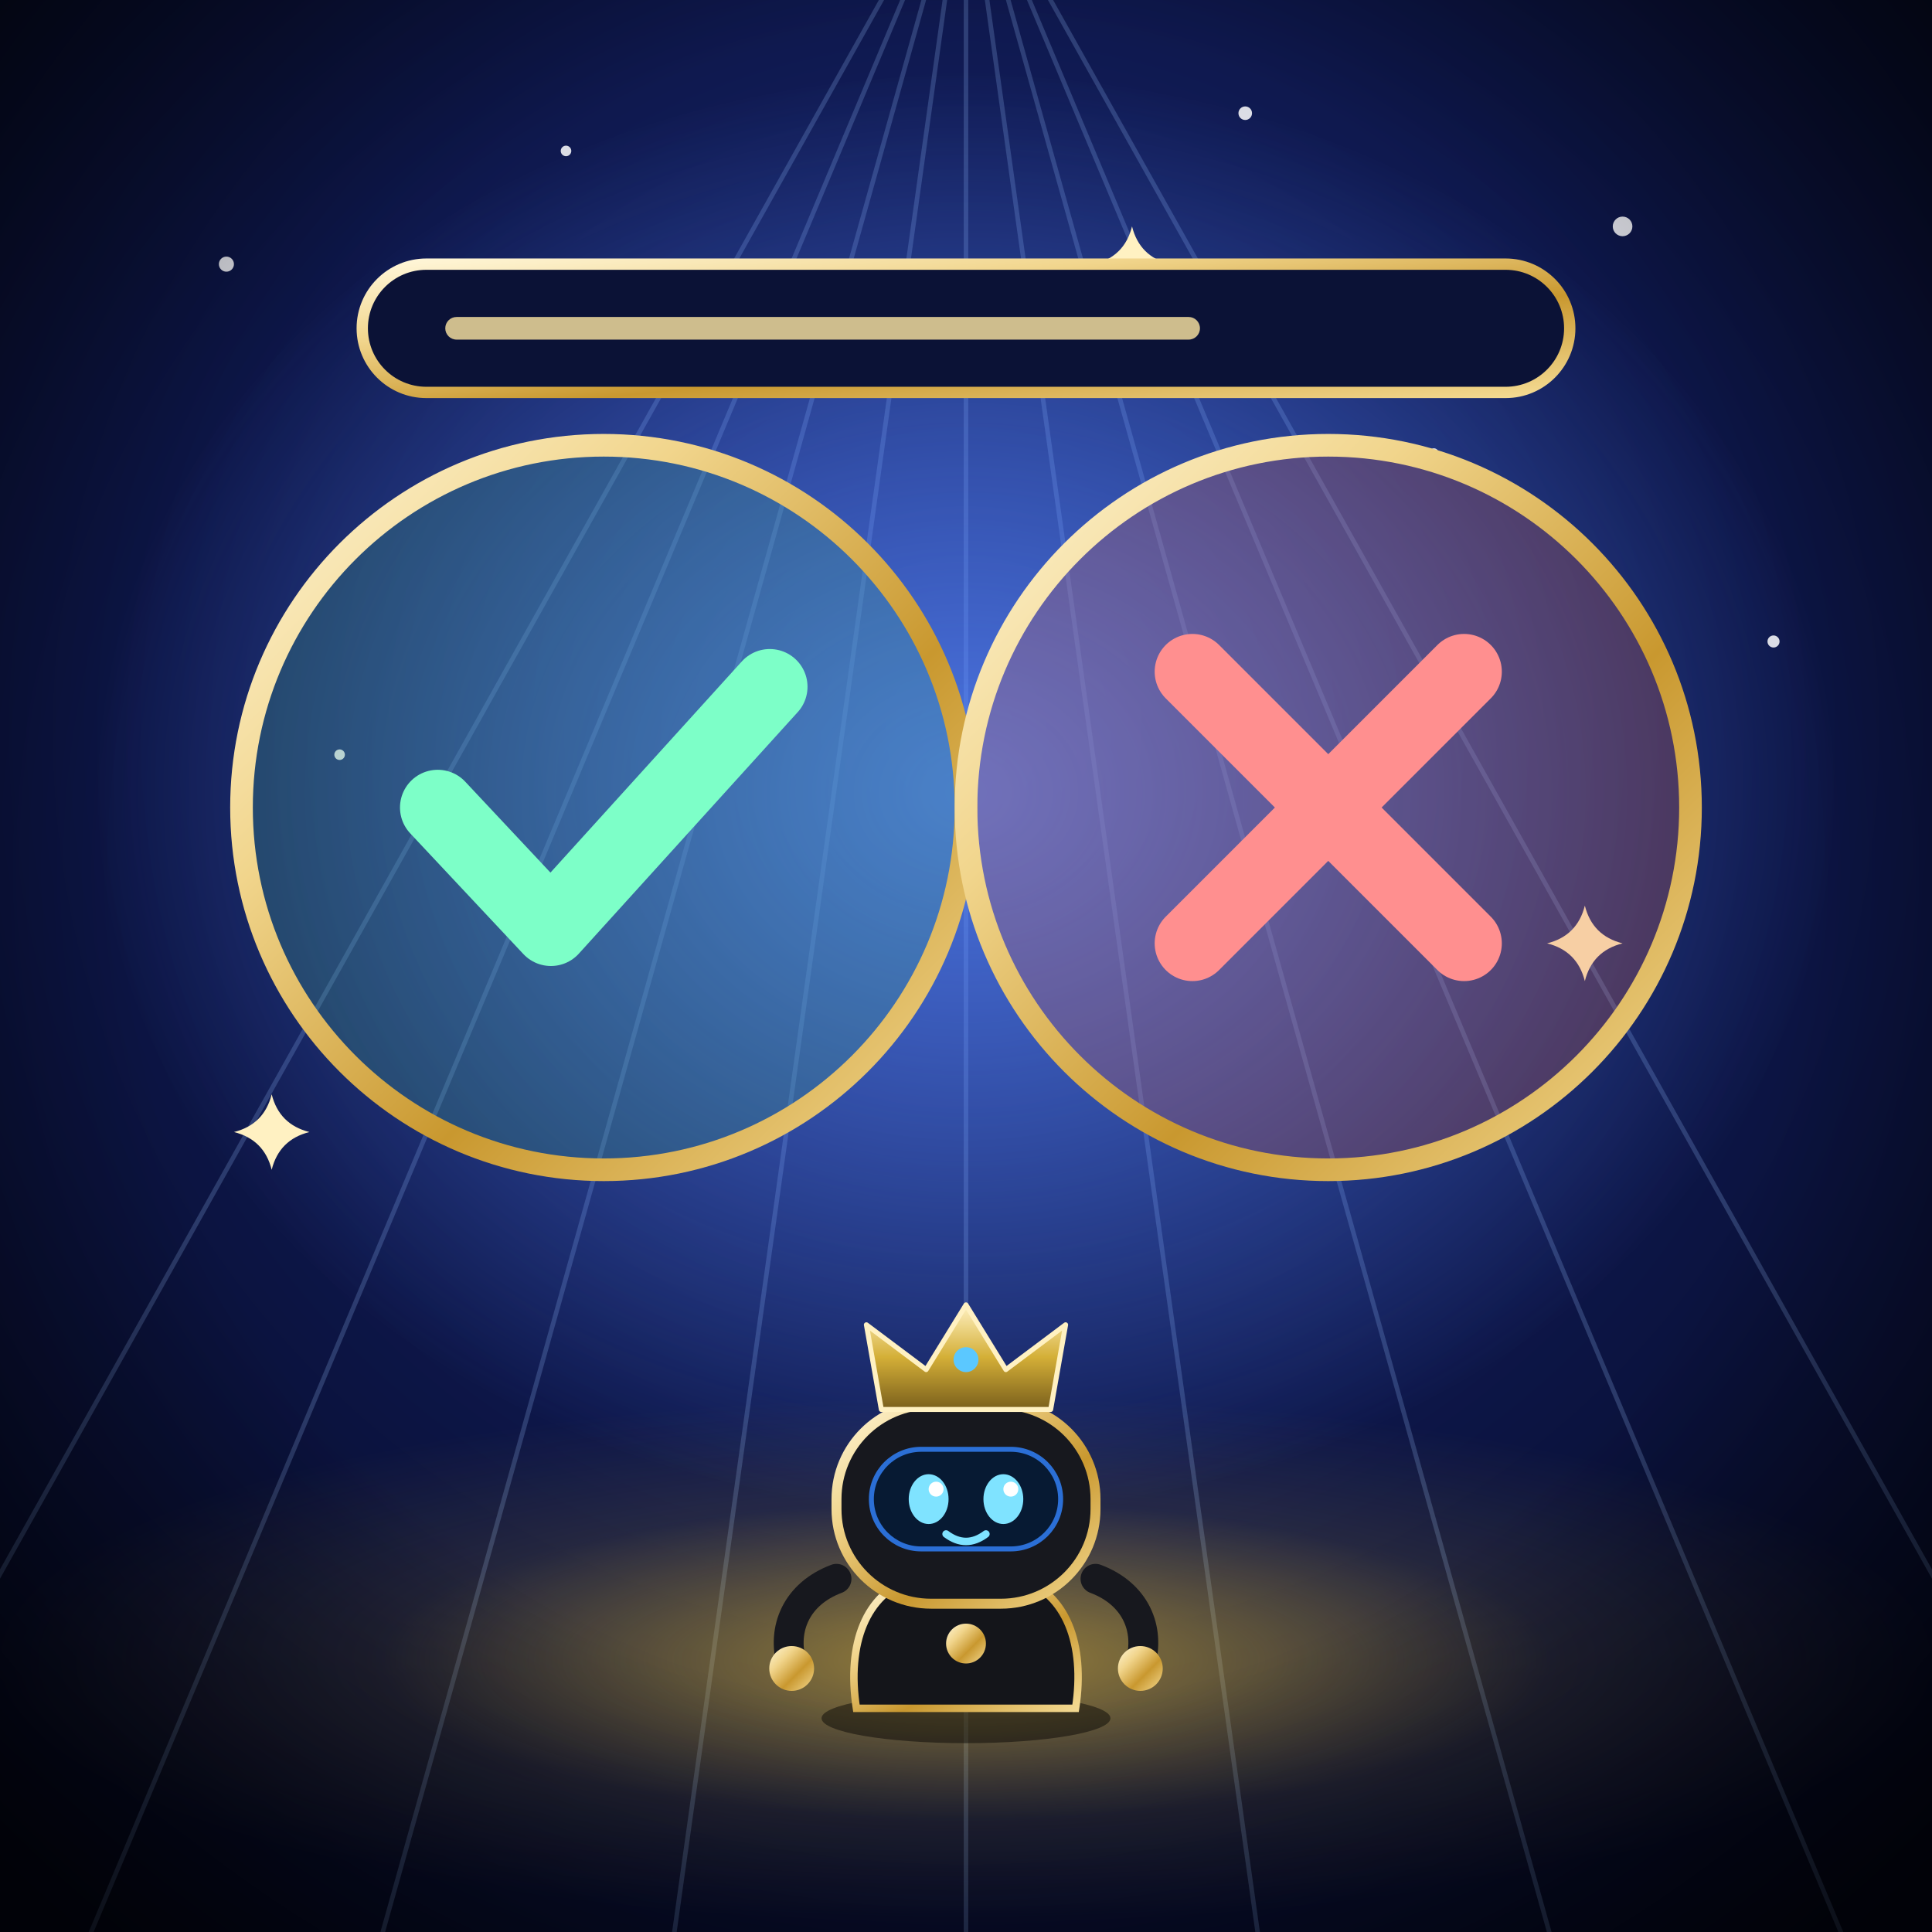
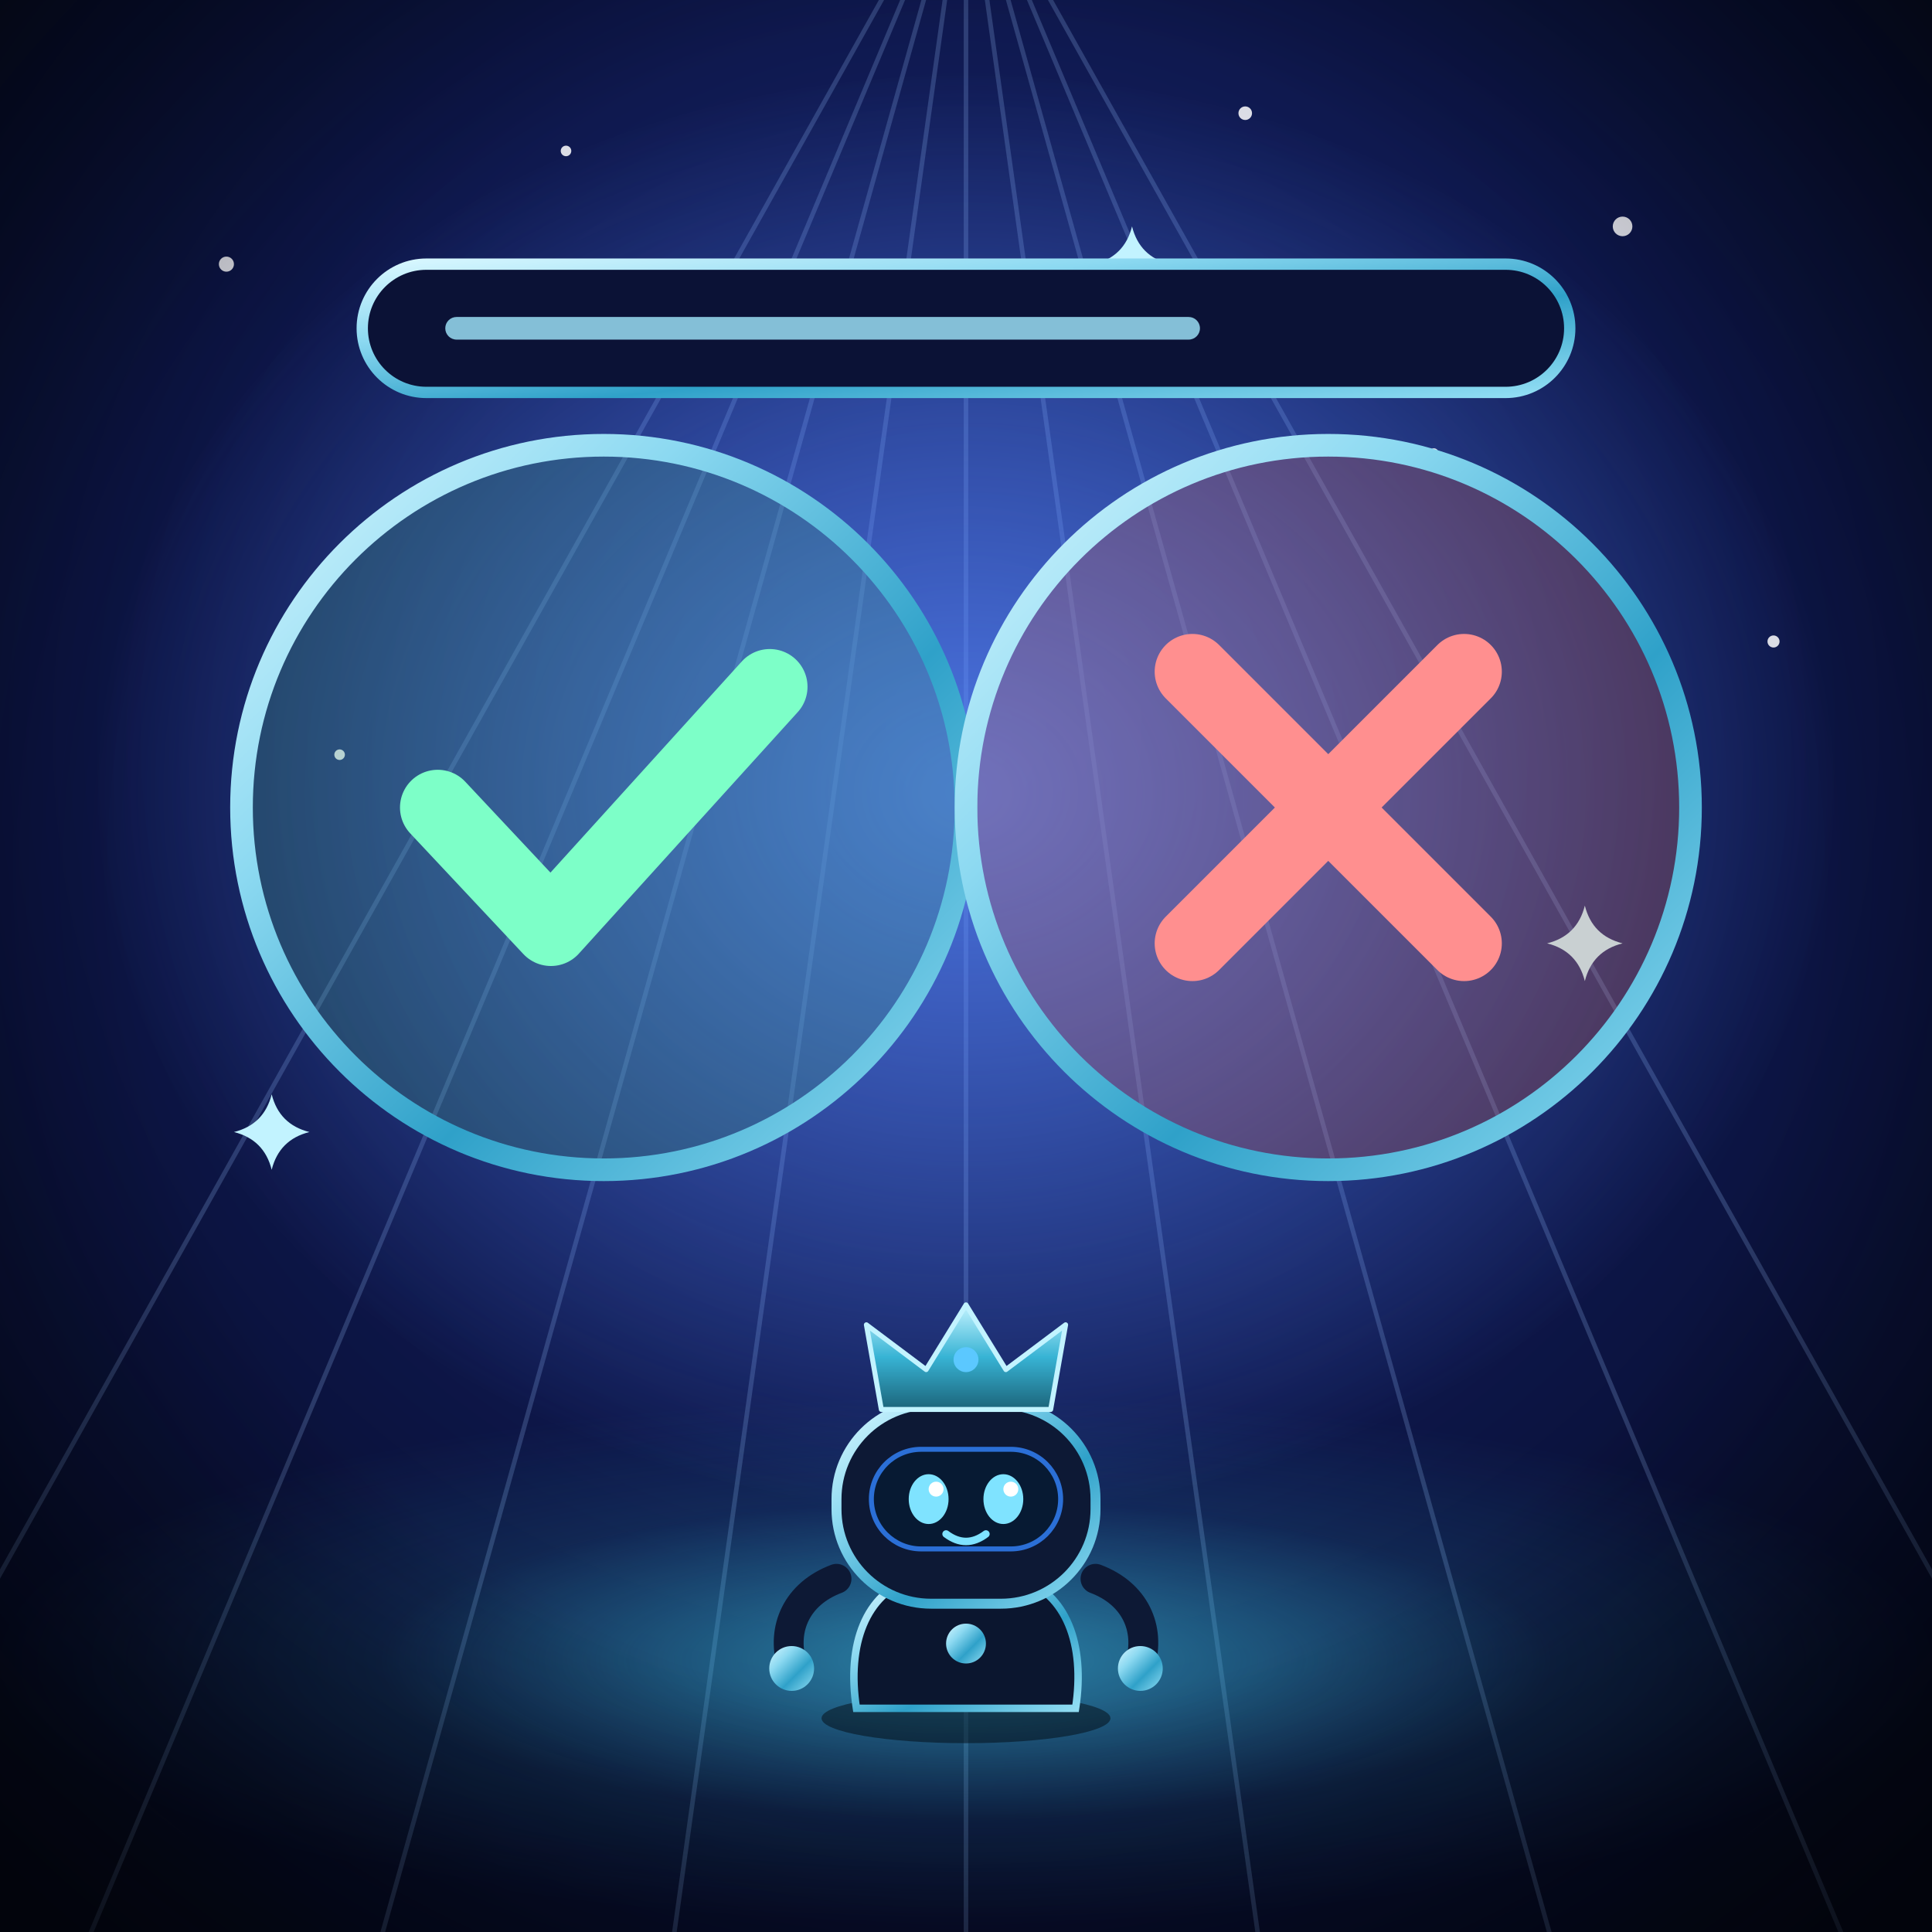
- <svg xmlns="http://www.w3.org/2000/svg" viewBox="0 0 512 512" width="512" height="512" role="img" aria-label="SKY LIVE — truefalse">
+ <svg xmlns="http://www.w3.org/2000/svg" viewBox="0 0 512 512" width="512" height="512" role="img" aria-label="SPONGE LIVE — truefalse">
  <defs>
    <radialGradient id="ctruefalse-sky" cx="50%" cy="38%" r="75%">
-       <stop offset="0" stop-color="#1d2f86" />
-       <stop offset=".55" stop-color="#0d1648" />
-       <stop offset="1" stop-color="#04071a" />
+       <stop offset="0" stop-color="#1D2F86" />
+       <stop offset=".55" stop-color="#0D1648" />
+       <stop offset="1" stop-color="#04071A" />
    </radialGradient>
    <radialGradient id="ctruefalse-glow" cx="50%" cy="50%" r="50%">
-       <stop offset="0" stop-color="#5b8cff" stop-opacity=".75" />
-       <stop offset="1" stop-color="#5b8cff" stop-opacity="0" />
+       <stop offset="0" stop-color="#5B8CFF" stop-opacity=".75" />
+       <stop offset="1" stop-color="#5B8CFF" stop-opacity="0" />
    </radialGradient>
    <radialGradient id="ctruefalse-floor" cx="50%" cy="50%" r="50%">
-       <stop offset="0" stop-color="#D4AF37" stop-opacity=".7" />
-       <stop offset=".6" stop-color="#D4AF37" stop-opacity=".12" />
-       <stop offset="1" stop-color="#D4AF37" stop-opacity="0" />
+       <stop offset="0" stop-color="#37B3D4" stop-opacity=".7" />
+       <stop offset=".6" stop-color="#37B3D4" stop-opacity=".12" />
+       <stop offset="1" stop-color="#37B3D4" stop-opacity="0" />
    </radialGradient>
    <linearGradient id="ctruefalse-gold" x1="0" y1="0" x2="1" y2="1">
-       <stop offset="0" stop-color="#FFF6D8" />
-       <stop offset=".3" stop-color="#F1D58C" />
-       <stop offset=".62" stop-color="#C9982F" />
-       <stop offset="1" stop-color="#F4DA92" />
+       <stop offset="0" stop-color="#D8F7FF" />
+       <stop offset=".3" stop-color="#8CD9F1" />
+       <stop offset=".62" stop-color="#2FA1C9" />
+       <stop offset="1" stop-color="#92DEF4" />
    </linearGradient>
    <linearGradient id="ctruefalse-goldv" x1="0" y1="0" x2="0" y2="1">
-       <stop offset="0" stop-color="#FFF1C2" />
-       <stop offset=".5" stop-color="#D4AF37" />
-       <stop offset="1" stop-color="#7a5f1c" />
+       <stop offset="0" stop-color="#C2F3FF" />
+       <stop offset=".5" stop-color="#37B3D4" />
+       <stop offset="1" stop-color="#1C647A" />
    </linearGradient>
    <radialGradient id="ctruefalse-vig" cx="50%" cy="45%" r="72%">
-       <stop offset=".6" stop-color="#000" stop-opacity="0" />
-       <stop offset="1" stop-color="#000" stop-opacity=".7" />
+       <stop offset=".6" stop-color="#010306" stop-opacity="0" />
+       <stop offset="1" stop-color="#010306" stop-opacity=".7" />
    </radialGradient>
  </defs>
  <rect width="512" height="512" fill="url(#ctruefalse-sky)" />
-   <g opacity=".22" stroke="#9cc4ff" stroke-width="1.2">
+   <g opacity=".22" stroke="#9CC4FF" stroke-width="1.2">
    <path d="M256 -40 L-80 560" />
    <path d="M256 -40 L4 560" />
    <path d="M256 -40 L88 560" />
    <path d="M256 -40 L172 560" />
    <path d="M256 -40 L256 560" />
    <path d="M256 -40 L340 560" />
    <path d="M256 -40 L424 560" />
    <path d="M256 -40 L508 560" />
    <path d="M256 -40 L592 560" />
  </g>
  <ellipse cx="256" cy="210" rx="230" ry="190" fill="url(#ctruefalse-glow)" />
  <ellipse cx="256" cy="440" rx="260" ry="70" fill="url(#ctruefalse-floor)" />
-   <g fill="#fff">
+   <g fill="#FFFFFF">
    <circle cx="60" cy="70" r="2" opacity=".85" />
    <circle cx="430" cy="60" r="2.6" opacity=".85" />
    <circle cx="470" cy="170" r="1.6" opacity=".85" />
    <circle cx="90" cy="200" r="1.4" opacity=".85" />
    <circle cx="380" cy="120" r="1.2" opacity=".85" />
    <circle cx="150" cy="40" r="1.4" opacity=".85" />
    <circle cx="330" cy="30" r="1.8" opacity=".85" />
  </g>
-   <g fill="#FFF1C2">
+   <g fill="#C2F3FF">
    <path d="M420 240q2 8 10 10q-8 2-10 10q-2-8-10-10q8-2 10-10Z" />
    <path d="M72 290q2 8 10 10q-8 2-10 10q-2-8-10-10q8-2 10-10Z" />
    <path d="M300 60q2 8 10 10q-8 2-10 10q-2-8-10-10q8-2 10-10Z" />
  </g>
  <g transform="translate(160 214)">
    <circle r="96" fill="#46A883" opacity=".25" />
    <circle r="96" fill="none" stroke="url(#ctruefalse-gold)" stroke-width="6" />
-     <path d="M-44 0l30 32 58-64" fill="none" stroke="#7dffc8" stroke-width="20" stroke-linecap="round" stroke-linejoin="round" />
+     <path d="M-44 0l30 32 58-64" fill="none" stroke="#7DFFC8" stroke-width="20" stroke-linecap="round" stroke-linejoin="round" />
  </g>
  <g transform="translate(352 214)">
    <circle r="96" fill="#E0694B" opacity=".25" />
    <circle r="96" fill="none" stroke="url(#ctruefalse-gold)" stroke-width="6" />
-     <path d="M-36-36 36 36M36-36-36 36" stroke="#ff8f8f" stroke-width="20" stroke-linecap="round" />
+     <path d="M-36-36 36 36M36-36-36 36" stroke="#FF8F8F" stroke-width="20" stroke-linecap="round" />
  </g>
-   <rect x="96" y="70" width="320" height="34" rx="17" fill="#0b1236" stroke="url(#ctruefalse-gold)" stroke-width="3" />
-   <rect x="118" y="84" width="200" height="6" rx="3" fill="#FFE7A3" opacity=".8" />
+   <rect x="96" y="70" width="320" height="34" rx="17" fill="#0B1236" stroke="url(#ctruefalse-gold)" stroke-width="3" />
+   <rect x="118" y="84" width="200" height="6" rx="3" fill="#A3EAFF" opacity=".8" />
  <g transform="translate(256 392) scale(0.66 0.66)">
-     <ellipse cx="0" cy="96" rx="58" ry="10" fill="#000" opacity=".45" />
-     <path d="M-44 92c-4-26 4-46 22-52h44c18 6 26 26 22 52Z" fill="#14151a" stroke="url(#ctruefalse-gold)" stroke-width="3" />
+     <ellipse cx="0" cy="96" rx="58" ry="10" fill="#010306" opacity=".45" />
+     <path d="M-44 92c-4-26 4-46 22-52h44c18 6 26 26 22 52Z" fill="#0B162F" stroke="url(#ctruefalse-gold)" stroke-width="3" />
    <circle cx="0" cy="66" r="8" fill="url(#ctruefalse-gold)" />
-     <rect x="-52" y="-30" width="104" height="80" rx="38" fill="#17181e" stroke="url(#ctruefalse-gold)" stroke-width="4" />
-     <rect x="-38" y="-12" width="76" height="40" rx="20" fill="#071a33" stroke="#2b6fd6" stroke-width="2" />
-     <ellipse cx="-15" cy="8" rx="8" ry="10" fill="#7fe3ff" />
-     <ellipse cx="15" cy="8" rx="8" ry="10" fill="#7fe3ff" />
-     <circle cx="-12" cy="4" r="3" fill="#fff" />
-     <circle cx="18" cy="4" r="3" fill="#fff" />
-     <path d="M-8 22q8 6 16 0" fill="none" stroke="#7fe3ff" stroke-width="3" stroke-linecap="round" />
-     <path d="M-34 -28 -40 -62 -16 -44 0 -70 16 -44 40 -62 34 -28Z" fill="url(#ctruefalse-goldv)" stroke="#FFF1C2" stroke-width="2" stroke-linejoin="round" />
-     <circle cx="0" cy="-48" r="5" fill="#5bc8ff" />
-     <path d="M-52 40c-16 6-22 20-18 34M52 40c16 6 22 20 18 34" fill="none" stroke="#17181e" stroke-width="12" stroke-linecap="round" />
+     <rect x="-52" y="-30" width="104" height="80" rx="38" fill="#0D1935" stroke="url(#ctruefalse-gold)" stroke-width="4" />
+     <rect x="-38" y="-12" width="76" height="40" rx="20" fill="#071A33" stroke="#2B6FD6" stroke-width="2" />
+     <ellipse cx="-15" cy="8" rx="8" ry="10" fill="#7FE3FF" />
+     <ellipse cx="15" cy="8" rx="8" ry="10" fill="#7FE3FF" />
+     <circle cx="-12" cy="4" r="3" fill="#FFFFFF" />
+     <circle cx="18" cy="4" r="3" fill="#FFFFFF" />
+     <path d="M-8 22q8 6 16 0" fill="none" stroke="#7FE3FF" stroke-width="3" stroke-linecap="round" />
+     <path d="M-34 -28 -40 -62 -16 -44 0 -70 16 -44 40 -62 34 -28Z" fill="url(#ctruefalse-goldv)" stroke="#C2F3FF" stroke-width="2" stroke-linejoin="round" />
+     <circle cx="0" cy="-48" r="5" fill="#5BC8FF" />
+     <path d="M-52 40c-16 6-22 20-18 34M52 40c16 6 22 20 18 34" fill="none" stroke="#0D1935" stroke-width="12" stroke-linecap="round" />
    <circle cx="-70" cy="76" r="9" fill="url(#ctruefalse-gold)" />
    <circle cx="70" cy="76" r="9" fill="url(#ctruefalse-gold)" />
  </g>
  <rect width="512" height="512" fill="url(#ctruefalse-vig)" />
</svg>
